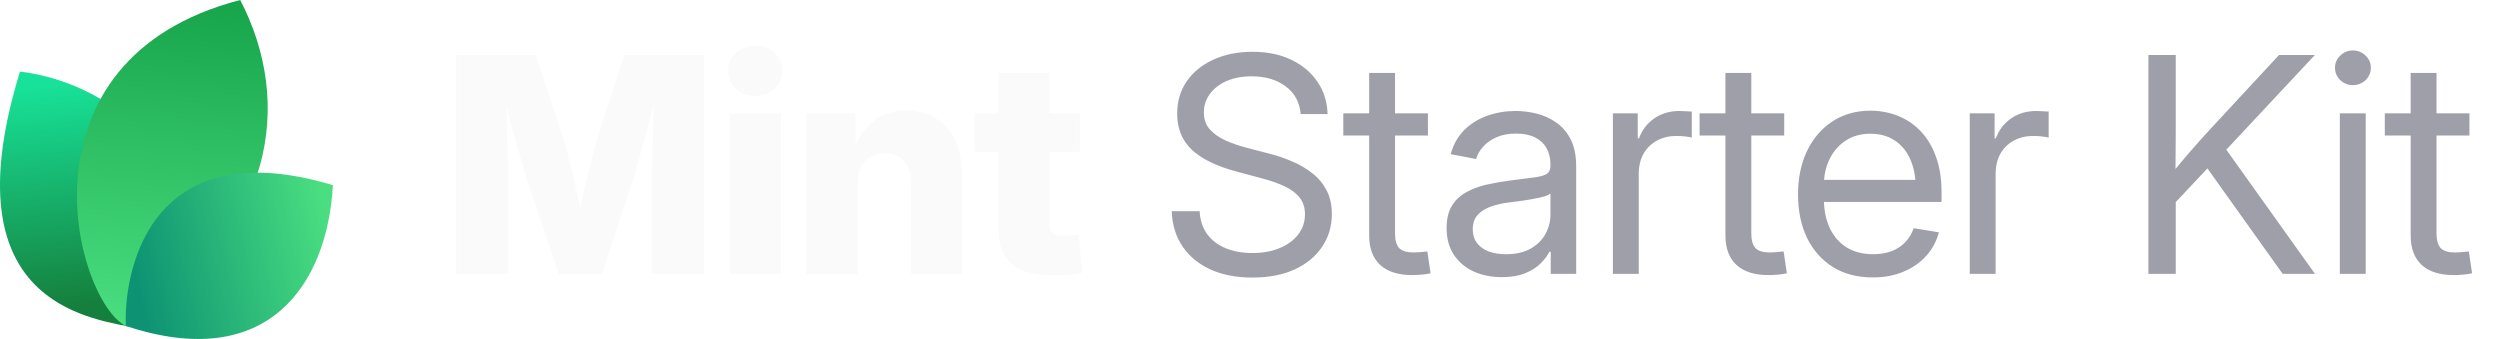
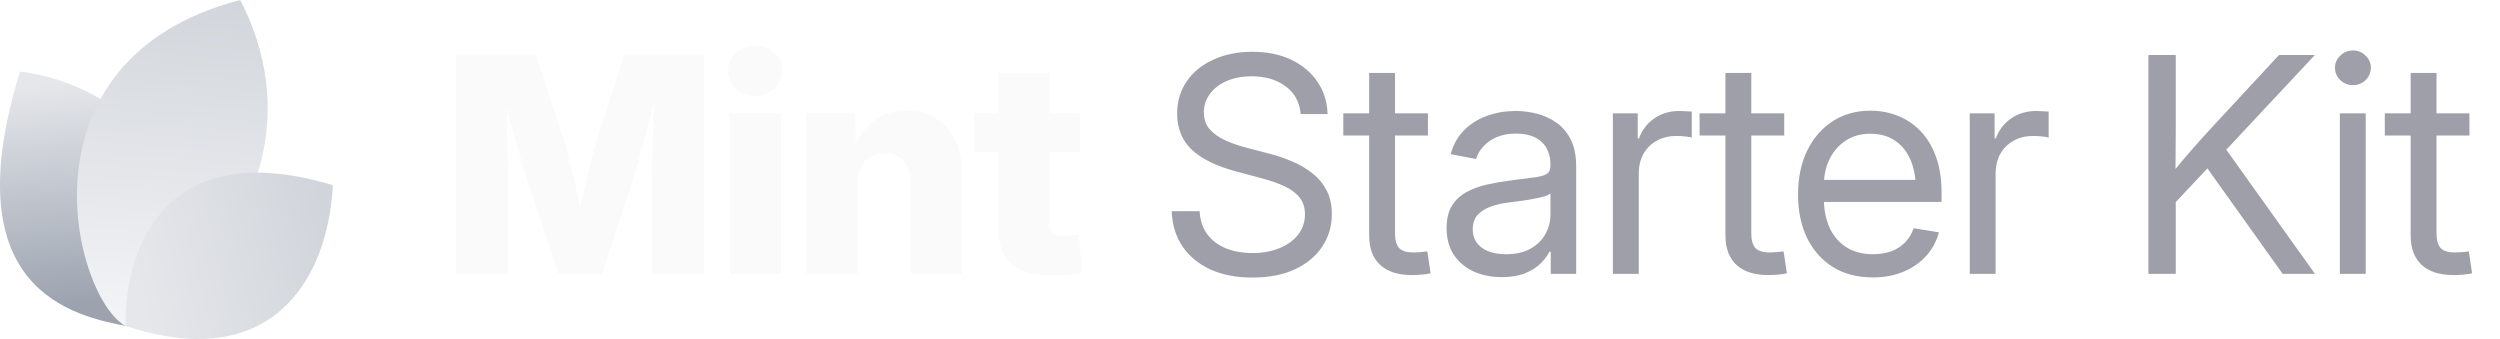
<svg xmlns="http://www.w3.org/2000/svg" width="177" height="24" viewBox="0 0 177 24" fill="none">
  <path d="M9.061 23.108C5.268 22.377 -3.391 20.627 1.417 5.064C9.634 6.099 16.973 14.064 9.061 23.108Z" fill="url(#paint0_linear_17557_2145)" />
  <path d="M8.919 23.094C5.276 21.222 0.784 4.209 17.007 0C20.757 7.193 19.621 16.545 8.919 23.094Z" fill="url(#paint1_linear_17557_2145)" />
  <path d="M8.914 23.079C8.735 19.882 10.159 9.085 23.57 13.111C23.181 20.123 18.984 26.418 8.914 23.079Z" fill="url(#paint2_linear_17557_2145)" />
  <path d="M32.301 19.392V3.894H37.938L39.925 9.948C40.036 10.315 40.164 10.787 40.31 11.362C40.462 11.938 40.611 12.552 40.757 13.204C40.91 13.855 41.048 14.483 41.173 15.086C41.305 15.682 41.412 16.192 41.495 16.615H40.695C40.771 16.192 40.871 15.682 40.996 15.086C41.128 14.49 41.267 13.866 41.412 13.214C41.565 12.562 41.714 11.948 41.86 11.373C42.005 10.79 42.133 10.315 42.244 9.948L44.2 3.894H49.848V19.392H46.166V12.704C46.166 12.357 46.173 11.917 46.187 11.383C46.2 10.849 46.214 10.27 46.228 9.646C46.249 9.022 46.266 8.391 46.28 7.753C46.301 7.115 46.311 6.519 46.311 5.964H46.623C46.485 6.561 46.332 7.181 46.166 7.826C45.999 8.471 45.833 9.102 45.666 9.719C45.507 10.336 45.351 10.901 45.198 11.414C45.053 11.928 44.928 12.357 44.824 12.704L42.608 19.392H39.561L37.314 12.704C37.203 12.357 37.072 11.928 36.919 11.414C36.773 10.901 36.614 10.34 36.441 9.729C36.274 9.112 36.104 8.481 35.931 7.836C35.764 7.192 35.608 6.567 35.463 5.964H35.827C35.834 6.512 35.844 7.105 35.858 7.743C35.872 8.374 35.886 9.005 35.9 9.636C35.92 10.26 35.938 10.839 35.952 11.373C35.965 11.907 35.972 12.351 35.972 12.704V19.392H32.301ZM51.668 19.392V8.024H55.288V19.392H51.668ZM53.468 6.786C52.927 6.786 52.473 6.616 52.105 6.276C51.738 5.93 51.554 5.507 51.554 5.007C51.554 4.508 51.738 4.088 52.105 3.749C52.473 3.409 52.927 3.239 53.468 3.239C54.009 3.239 54.463 3.409 54.83 3.749C55.198 4.082 55.382 4.501 55.382 5.007C55.382 5.507 55.198 5.93 54.83 6.276C54.463 6.616 54.009 6.786 53.468 6.786ZM60.708 13.027V19.392H57.088V8.024H60.551L60.593 10.967H60.281C60.593 10.024 61.061 9.268 61.685 8.7C62.309 8.124 63.138 7.836 64.171 7.836C64.975 7.836 65.672 8.017 66.262 8.377C66.851 8.731 67.302 9.234 67.614 9.885C67.933 10.537 68.092 11.307 68.092 12.194V19.392H64.483V12.912C64.483 12.26 64.32 11.754 63.994 11.394C63.675 11.033 63.221 10.853 62.632 10.853C62.25 10.853 61.914 10.936 61.623 11.102C61.332 11.269 61.106 11.515 60.947 11.841C60.787 12.16 60.708 12.555 60.708 13.027ZM76.456 8.024V10.749H69.008V8.024H76.456ZM70.683 5.163H74.292V15.783C74.292 16.102 74.361 16.334 74.5 16.48C74.646 16.625 74.899 16.698 75.259 16.698C75.405 16.698 75.596 16.688 75.831 16.667C76.074 16.646 76.251 16.629 76.362 16.615L76.632 19.309C76.313 19.378 75.963 19.427 75.582 19.455C75.207 19.482 74.836 19.496 74.469 19.496C73.2 19.496 72.25 19.222 71.619 18.674C70.995 18.127 70.683 17.308 70.683 16.22V5.163Z" fill="#FAFAFA" />
  <path d="M88.667 19.652C87.523 19.652 86.528 19.458 85.682 19.07C84.843 18.681 84.188 18.137 83.716 17.437C83.245 16.736 82.992 15.908 82.957 14.951H84.933C84.968 15.596 85.148 16.14 85.474 16.584C85.8 17.021 86.24 17.354 86.795 17.582C87.35 17.804 87.974 17.915 88.667 17.915C89.388 17.915 90.026 17.801 90.581 17.572C91.143 17.343 91.583 17.024 91.902 16.615C92.228 16.199 92.391 15.717 92.391 15.169C92.391 14.698 92.266 14.306 92.017 13.994C91.767 13.675 91.413 13.408 90.956 13.193C90.498 12.978 89.954 12.787 89.323 12.621L87.502 12.132C86.123 11.765 85.082 11.255 84.382 10.603C83.689 9.944 83.342 9.095 83.342 8.055C83.342 7.174 83.571 6.404 84.028 5.746C84.486 5.087 85.117 4.577 85.921 4.217C86.726 3.849 87.645 3.666 88.678 3.666C89.718 3.666 90.63 3.853 91.413 4.227C92.204 4.602 92.824 5.122 93.275 5.787C93.726 6.446 93.965 7.209 93.993 8.076H92.089C92.013 7.23 91.656 6.574 91.018 6.11C90.387 5.638 89.586 5.403 88.615 5.403C87.95 5.403 87.36 5.513 86.847 5.735C86.341 5.957 85.946 6.262 85.661 6.651C85.377 7.032 85.235 7.469 85.235 7.961C85.235 8.447 85.377 8.849 85.661 9.168C85.946 9.48 86.317 9.74 86.774 9.948C87.232 10.149 87.724 10.319 88.251 10.457L89.884 10.884C90.439 11.023 90.977 11.206 91.496 11.435C92.023 11.657 92.495 11.934 92.911 12.267C93.334 12.593 93.67 12.995 93.92 13.474C94.17 13.945 94.294 14.504 94.294 15.149C94.294 16.015 94.066 16.788 93.608 17.468C93.157 18.148 92.512 18.681 91.673 19.07C90.834 19.458 89.832 19.652 88.667 19.652ZM101.097 8.024V9.594H95.106V8.024H101.097ZM96.937 5.163H98.767V16.521C98.767 17 98.865 17.347 99.059 17.562C99.26 17.77 99.6 17.874 100.078 17.874C100.21 17.874 100.366 17.867 100.546 17.853C100.733 17.832 100.903 17.815 101.056 17.801L101.285 19.351C101.097 19.392 100.886 19.423 100.65 19.444C100.414 19.465 100.189 19.475 99.974 19.475C98.996 19.475 98.244 19.236 97.717 18.758C97.197 18.272 96.937 17.579 96.937 16.677V5.163ZM106.33 19.621C105.595 19.621 104.932 19.489 104.343 19.226C103.754 18.955 103.285 18.564 102.939 18.05C102.592 17.53 102.419 16.896 102.419 16.147C102.419 15.495 102.547 14.965 102.804 14.556C103.06 14.146 103.403 13.828 103.833 13.599C104.263 13.363 104.742 13.186 105.269 13.068C105.796 12.95 106.333 12.857 106.881 12.787C107.574 12.69 108.132 12.617 108.555 12.569C108.978 12.52 109.287 12.441 109.481 12.33C109.675 12.212 109.772 12.014 109.772 11.737V11.654C109.772 11.203 109.679 10.815 109.492 10.489C109.311 10.163 109.041 9.91 108.68 9.729C108.32 9.549 107.872 9.459 107.338 9.459C106.805 9.459 106.34 9.546 105.945 9.719C105.556 9.892 105.241 10.118 104.998 10.395C104.755 10.665 104.593 10.953 104.509 11.258L102.71 10.915C102.897 10.222 103.22 9.65 103.677 9.199C104.135 8.748 104.679 8.412 105.31 8.19C105.941 7.968 106.607 7.857 107.307 7.857C107.8 7.857 108.295 7.92 108.795 8.044C109.301 8.169 109.765 8.381 110.188 8.679C110.611 8.97 110.951 9.369 111.208 9.875C111.464 10.374 111.593 11.005 111.593 11.768V19.392H109.793V17.822H109.7C109.568 18.085 109.363 18.359 109.086 18.643C108.809 18.921 108.444 19.153 107.994 19.34C107.543 19.527 106.988 19.621 106.33 19.621ZM106.621 17.998C107.321 17.998 107.904 17.867 108.368 17.603C108.84 17.333 109.19 16.986 109.419 16.563C109.654 16.133 109.772 15.682 109.772 15.211V13.692C109.703 13.769 109.554 13.841 109.325 13.911C109.096 13.973 108.829 14.032 108.524 14.088C108.226 14.143 107.921 14.192 107.609 14.233C107.304 14.275 107.033 14.309 106.798 14.337C106.354 14.393 105.938 14.49 105.549 14.628C105.168 14.76 104.86 14.954 104.624 15.211C104.388 15.467 104.27 15.811 104.27 16.241C104.27 16.615 104.367 16.934 104.561 17.198C104.762 17.461 105.04 17.662 105.393 17.801C105.747 17.933 106.156 17.998 106.621 17.998ZM114.193 19.392V8.024H115.951V9.792H116.045C116.253 9.209 116.61 8.741 117.116 8.388C117.622 8.034 118.219 7.857 118.905 7.857C119.058 7.857 119.217 7.864 119.384 7.878C119.55 7.885 119.682 7.892 119.779 7.899V9.74C119.716 9.719 119.578 9.695 119.363 9.667C119.155 9.639 118.922 9.625 118.666 9.625C118.174 9.625 117.726 9.733 117.324 9.948C116.922 10.163 116.603 10.471 116.367 10.874C116.138 11.276 116.024 11.758 116.024 12.319V19.392H114.193ZM126.322 8.024V9.594H120.33V8.024H126.322ZM122.161 5.163H123.992V16.521C123.992 17 124.089 17.347 124.283 17.562C124.484 17.77 124.824 17.874 125.302 17.874C125.434 17.874 125.59 17.867 125.77 17.853C125.958 17.832 126.127 17.815 126.28 17.801L126.509 19.351C126.322 19.392 126.11 19.423 125.874 19.444C125.639 19.465 125.413 19.475 125.198 19.475C124.221 19.475 123.468 19.236 122.941 18.758C122.421 18.272 122.161 17.579 122.161 16.677V5.163ZM132.604 19.642C131.502 19.642 130.555 19.396 129.765 18.903C128.974 18.404 128.364 17.714 127.934 16.834C127.511 15.946 127.3 14.927 127.3 13.775C127.3 12.611 127.511 11.584 127.934 10.697C128.364 9.802 128.964 9.102 129.734 8.596C130.51 8.089 131.408 7.836 132.428 7.836C133.1 7.836 133.738 7.954 134.341 8.19C134.952 8.426 135.489 8.783 135.954 9.261C136.425 9.74 136.793 10.343 137.056 11.071C137.327 11.792 137.462 12.645 137.462 13.63V14.296H128.433V12.735H136.463L135.631 13.297C135.631 12.541 135.506 11.876 135.257 11.3C135.007 10.725 134.643 10.277 134.165 9.958C133.686 9.632 133.107 9.469 132.428 9.469C131.748 9.469 131.162 9.632 130.67 9.958C130.177 10.284 129.796 10.725 129.526 11.279C129.262 11.827 129.13 12.441 129.13 13.12V14.046C129.13 14.864 129.273 15.572 129.557 16.168C129.841 16.757 130.243 17.211 130.763 17.53C131.283 17.842 131.901 17.998 132.615 17.998C133.093 17.998 133.523 17.929 133.905 17.79C134.293 17.645 134.619 17.433 134.882 17.156C135.153 16.879 135.354 16.546 135.486 16.157L137.275 16.449C137.108 17.08 136.81 17.634 136.38 18.113C135.95 18.591 135.413 18.966 134.768 19.236C134.123 19.507 133.402 19.642 132.604 19.642ZM139.459 19.392V8.024H141.217V9.792H141.311C141.519 9.209 141.876 8.741 142.382 8.388C142.888 8.034 143.485 7.857 144.171 7.857C144.324 7.857 144.483 7.864 144.649 7.878C144.816 7.885 144.948 7.892 145.045 7.899V9.74C144.982 9.719 144.844 9.695 144.629 9.667C144.421 9.639 144.188 9.625 143.932 9.625C143.439 9.625 142.992 9.733 142.59 9.948C142.188 10.163 141.869 10.471 141.633 10.874C141.404 11.276 141.29 11.758 141.29 12.319V19.392H139.459ZM153.429 14.961V12.715C153.783 12.257 154.136 11.82 154.49 11.404C154.844 10.981 155.204 10.565 155.572 10.156C155.939 9.74 156.314 9.327 156.695 8.918L161.355 3.894H163.893L157.277 10.967H157.184L153.429 14.961ZM152.108 19.392V3.894H154.043V9.241L154.022 12.559L154.043 13.505V19.392H152.108ZM161.615 19.392L155.967 11.477L157.173 9.969L163.903 19.392H161.615ZM165.661 19.392V8.024H167.492V19.392H165.661ZM166.587 6.027C166.24 6.027 165.942 5.909 165.692 5.673C165.443 5.43 165.318 5.139 165.318 4.799C165.318 4.459 165.443 4.172 165.692 3.936C165.942 3.693 166.24 3.572 166.587 3.572C166.934 3.572 167.232 3.693 167.482 3.936C167.731 4.172 167.856 4.459 167.856 4.799C167.856 5.139 167.731 5.43 167.482 5.673C167.232 5.909 166.934 6.027 166.587 6.027ZM174.836 8.024V9.594H168.844V8.024H174.836ZM170.675 5.163H172.506V16.521C172.506 17 172.603 17.347 172.797 17.562C172.998 17.77 173.338 17.874 173.816 17.874C173.948 17.874 174.104 17.867 174.284 17.853C174.472 17.832 174.641 17.815 174.794 17.801L175.023 19.351C174.836 19.392 174.624 19.423 174.388 19.444C174.153 19.465 173.927 19.475 173.712 19.475C172.735 19.475 171.982 19.236 171.455 18.758C170.935 18.272 170.675 17.579 170.675 16.677V5.163Z" fill="#9F9FA9" />
  <defs>
    <linearGradient id="paint0_linear_17557_2145" x1="3.776" y1="5.916" x2="5.232" y2="21.559" gradientUnits="userSpaceOnUse">
-       <stop stop-color="#18E299" />
-       <stop offset="1" stop-color="#15803D" />
+       <stop stop-color="#E5E7EB" />
+       <stop offset="1" stop-color="#9CA3AF" />
    </linearGradient>
    <linearGradient id="paint1_linear_17557_2145" x1="12.171" y1="-0.718" x2="10.19" y2="22.983" gradientUnits="userSpaceOnUse">
-       <stop stop-color="#16A34A" />
-       <stop offset="1" stop-color="#4ADE80" />
+       <stop stop-color="#D1D5DB" />
+       <stop offset="1" stop-color="#F3F4F6" />
    </linearGradient>
    <linearGradient id="paint2_linear_17557_2145" x1="23.133" y1="15.353" x2="9.338" y2="18.52" gradientUnits="userSpaceOnUse">
-       <stop stop-color="#4ADE80" />
-       <stop offset="1" stop-color="#0D9373" />
+       <stop stop-color="#D1D5DB" />
+       <stop offset="1" stop-color="#E5E7EB" />
    </linearGradient>
  </defs>
</svg>
